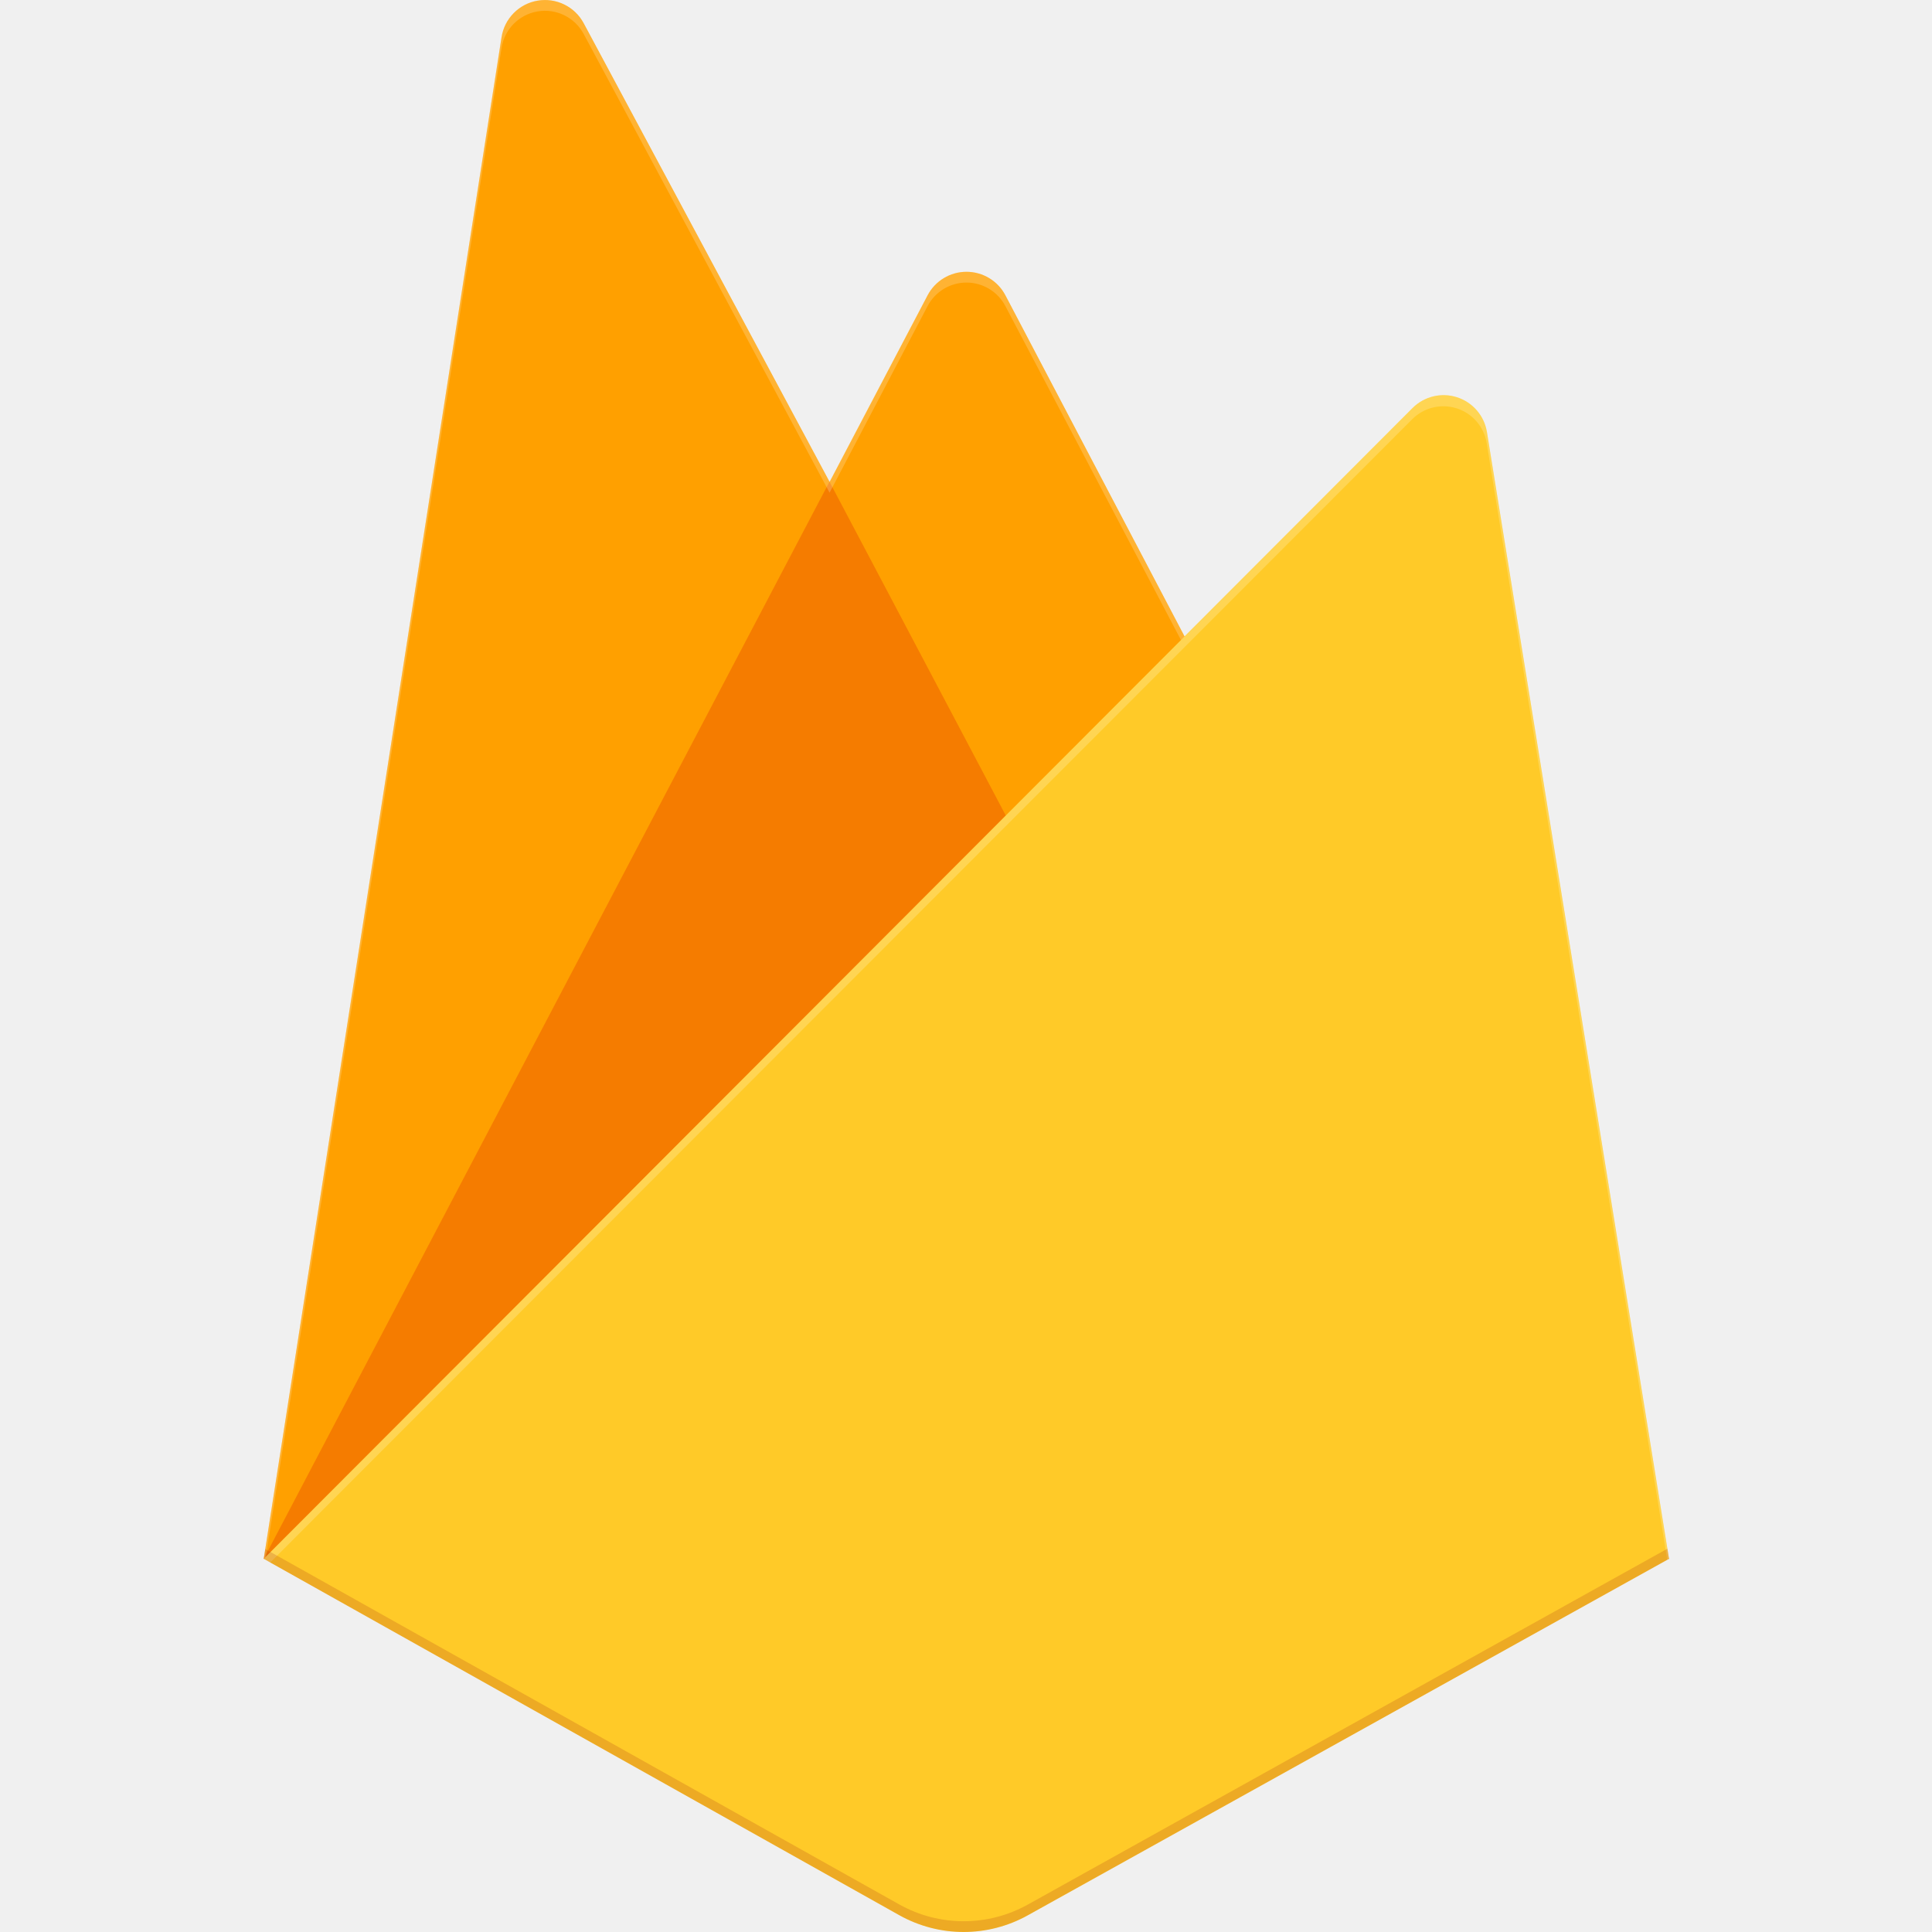
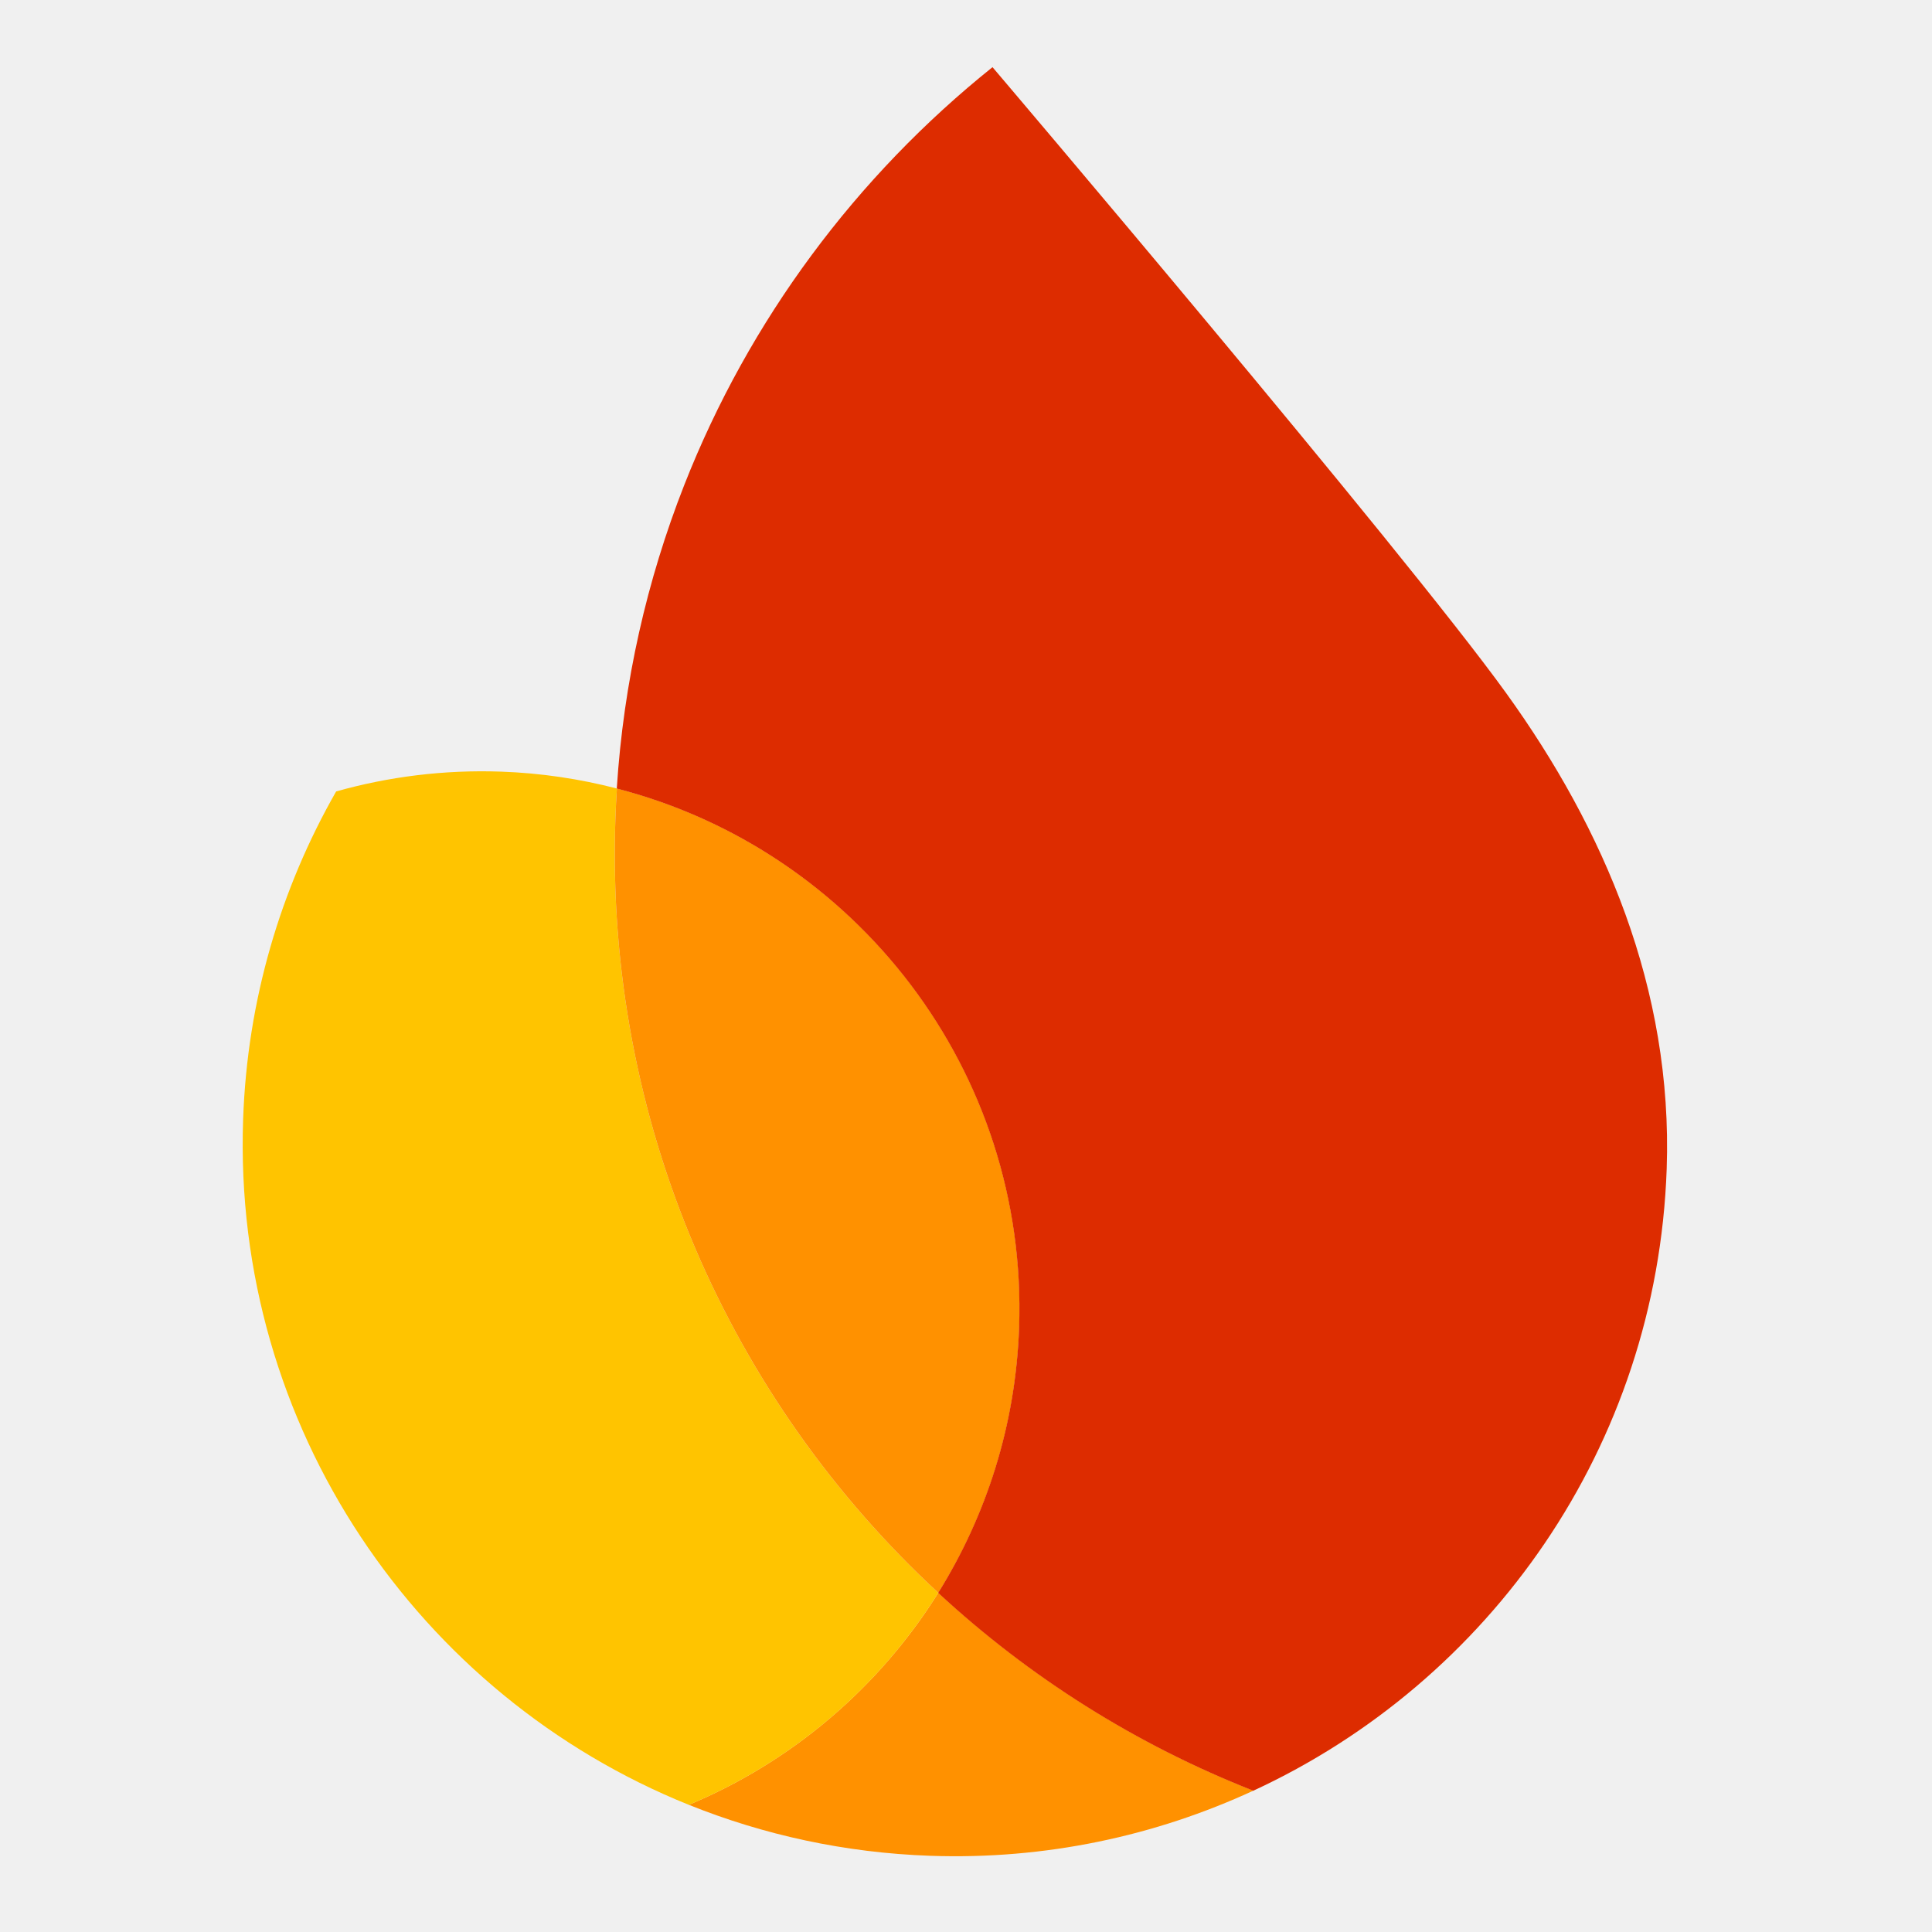
- <svg xmlns="http://www.w3.org/2000/svg" viewBox="0 0 128 128">
-   <path fill="#ffa000" d="M17.474 103.276 33.229 2.462a2.91 2.91 0 0 1 5.44-.924l16.294 30.39 6.494-12.366a2.91 2.91 0 0 1 5.15 0l43.97 83.714H17.474Z" />
-   <path fill="#f57c00" d="M71.903 64.005 54.955 31.913l-37.481 71.363Z" />
-   <path fill="#ffca28" d="M110.577 103.276 98.51 28.604a2.913 2.913 0 0 0-1.984-2.286 2.906 2.906 0 0 0-2.94.714l-76.112 76.243 42.115 23.618a8.728 8.728 0 0 0 8.51 0l42.478-23.618Z" />
-   <path fill="#fff" fill-opacity=".2" d="M98.51 28.604a2.913 2.913 0 0 0-1.984-2.286 2.906 2.906 0 0 0-2.94.713L78.479 42.178 66.6 19.562a2.91 2.91 0 0 0-5.15 0l-6.494 12.365L38.662 1.538A2.91 2.91 0 0 0 35.605.044a2.907 2.907 0 0 0-2.384 2.425L17.474 103.276h-.051l.05.058.415.204 75.676-75.764a2.91 2.91 0 0 1 4.932 1.571l11.965 74.003.116-.073L98.51 28.603Zm-80.898 74.534L33.228 3.182A2.91 2.91 0 0 1 35.613.756a2.911 2.911 0 0 1 3.057 1.495l16.292 30.39 6.495-12.366a2.91 2.91 0 0 1 5.15 0L78.245 42.41 17.61 103.138Z" />
-   <path fill="#a52714" d="M68.099 126.18a8.728 8.728 0 0 1-8.51 0l-42.015-23.55-.102.647 42.115 23.61a8.728 8.728 0 0 0 8.51 0l42.48-23.61-.11-.67-42.37 23.575z" opacity=".2" />
+ <svg xmlns="http://www.w3.org/2000/svg" width="600" height="600" viewBox="0 0 600 600" fill="none">
+   <path d="M213.918 560.499C237.166 569.856 262.387 575.408 288.87 576.333C324.71 577.585 358.792 570.175 389.261 556.099C352.724 541.744 319.634 520.751 291.392 494.651C273.086 523.961 246.01 547.113 213.918 560.499Z" fill="#FF9100" />
+   <path d="M291.389 494.66C226.923 435.038 187.815 348.743 191.12 254.092C191.228 251.019 191.39 247.947 191.58 244.876C180.034 241.89 167.98 240.068 155.576 239.635C137.821 239.015 120.626 241.217 104.393 245.788C87.184 275.933 76.799 310.521 75.505 347.569C72.166 443.18 130.027 526.723 213.914 560.508C246.007 547.121 273.082 523.998 291.389 494.66Z" fill="#FFC400" />
+   <path d="M291.39 494.657C306.378 470.671 315.465 442.551 316.523 412.254C319.306 332.559 265.731 264.003 191.581 244.873C191.391 247.944 191.229 251.016 191.121 254.089C187.816 348.74 226.924 435.035 291.39 494.657Z" fill="#FF9100" />
+   <path d="M308.231 20.858C266 54.691 232.652 99.302 212.475 150.693C200.924 180.129 193.665 211.748 191.546 244.893C265.696 264.023 319.272 332.579 316.489 412.273C315.431 442.57 306.317 470.663 291.355 494.677C319.595 520.804 352.686 541.77 389.223 556.124C462.56 522.224 514.593 449.278 517.606 362.997C519.558 307.096 498.08 257.273 467.731 215.219C435.68 170.742 308.231 20.858 308.231 20.858Z" fill="#DD2C00" />
</svg>
